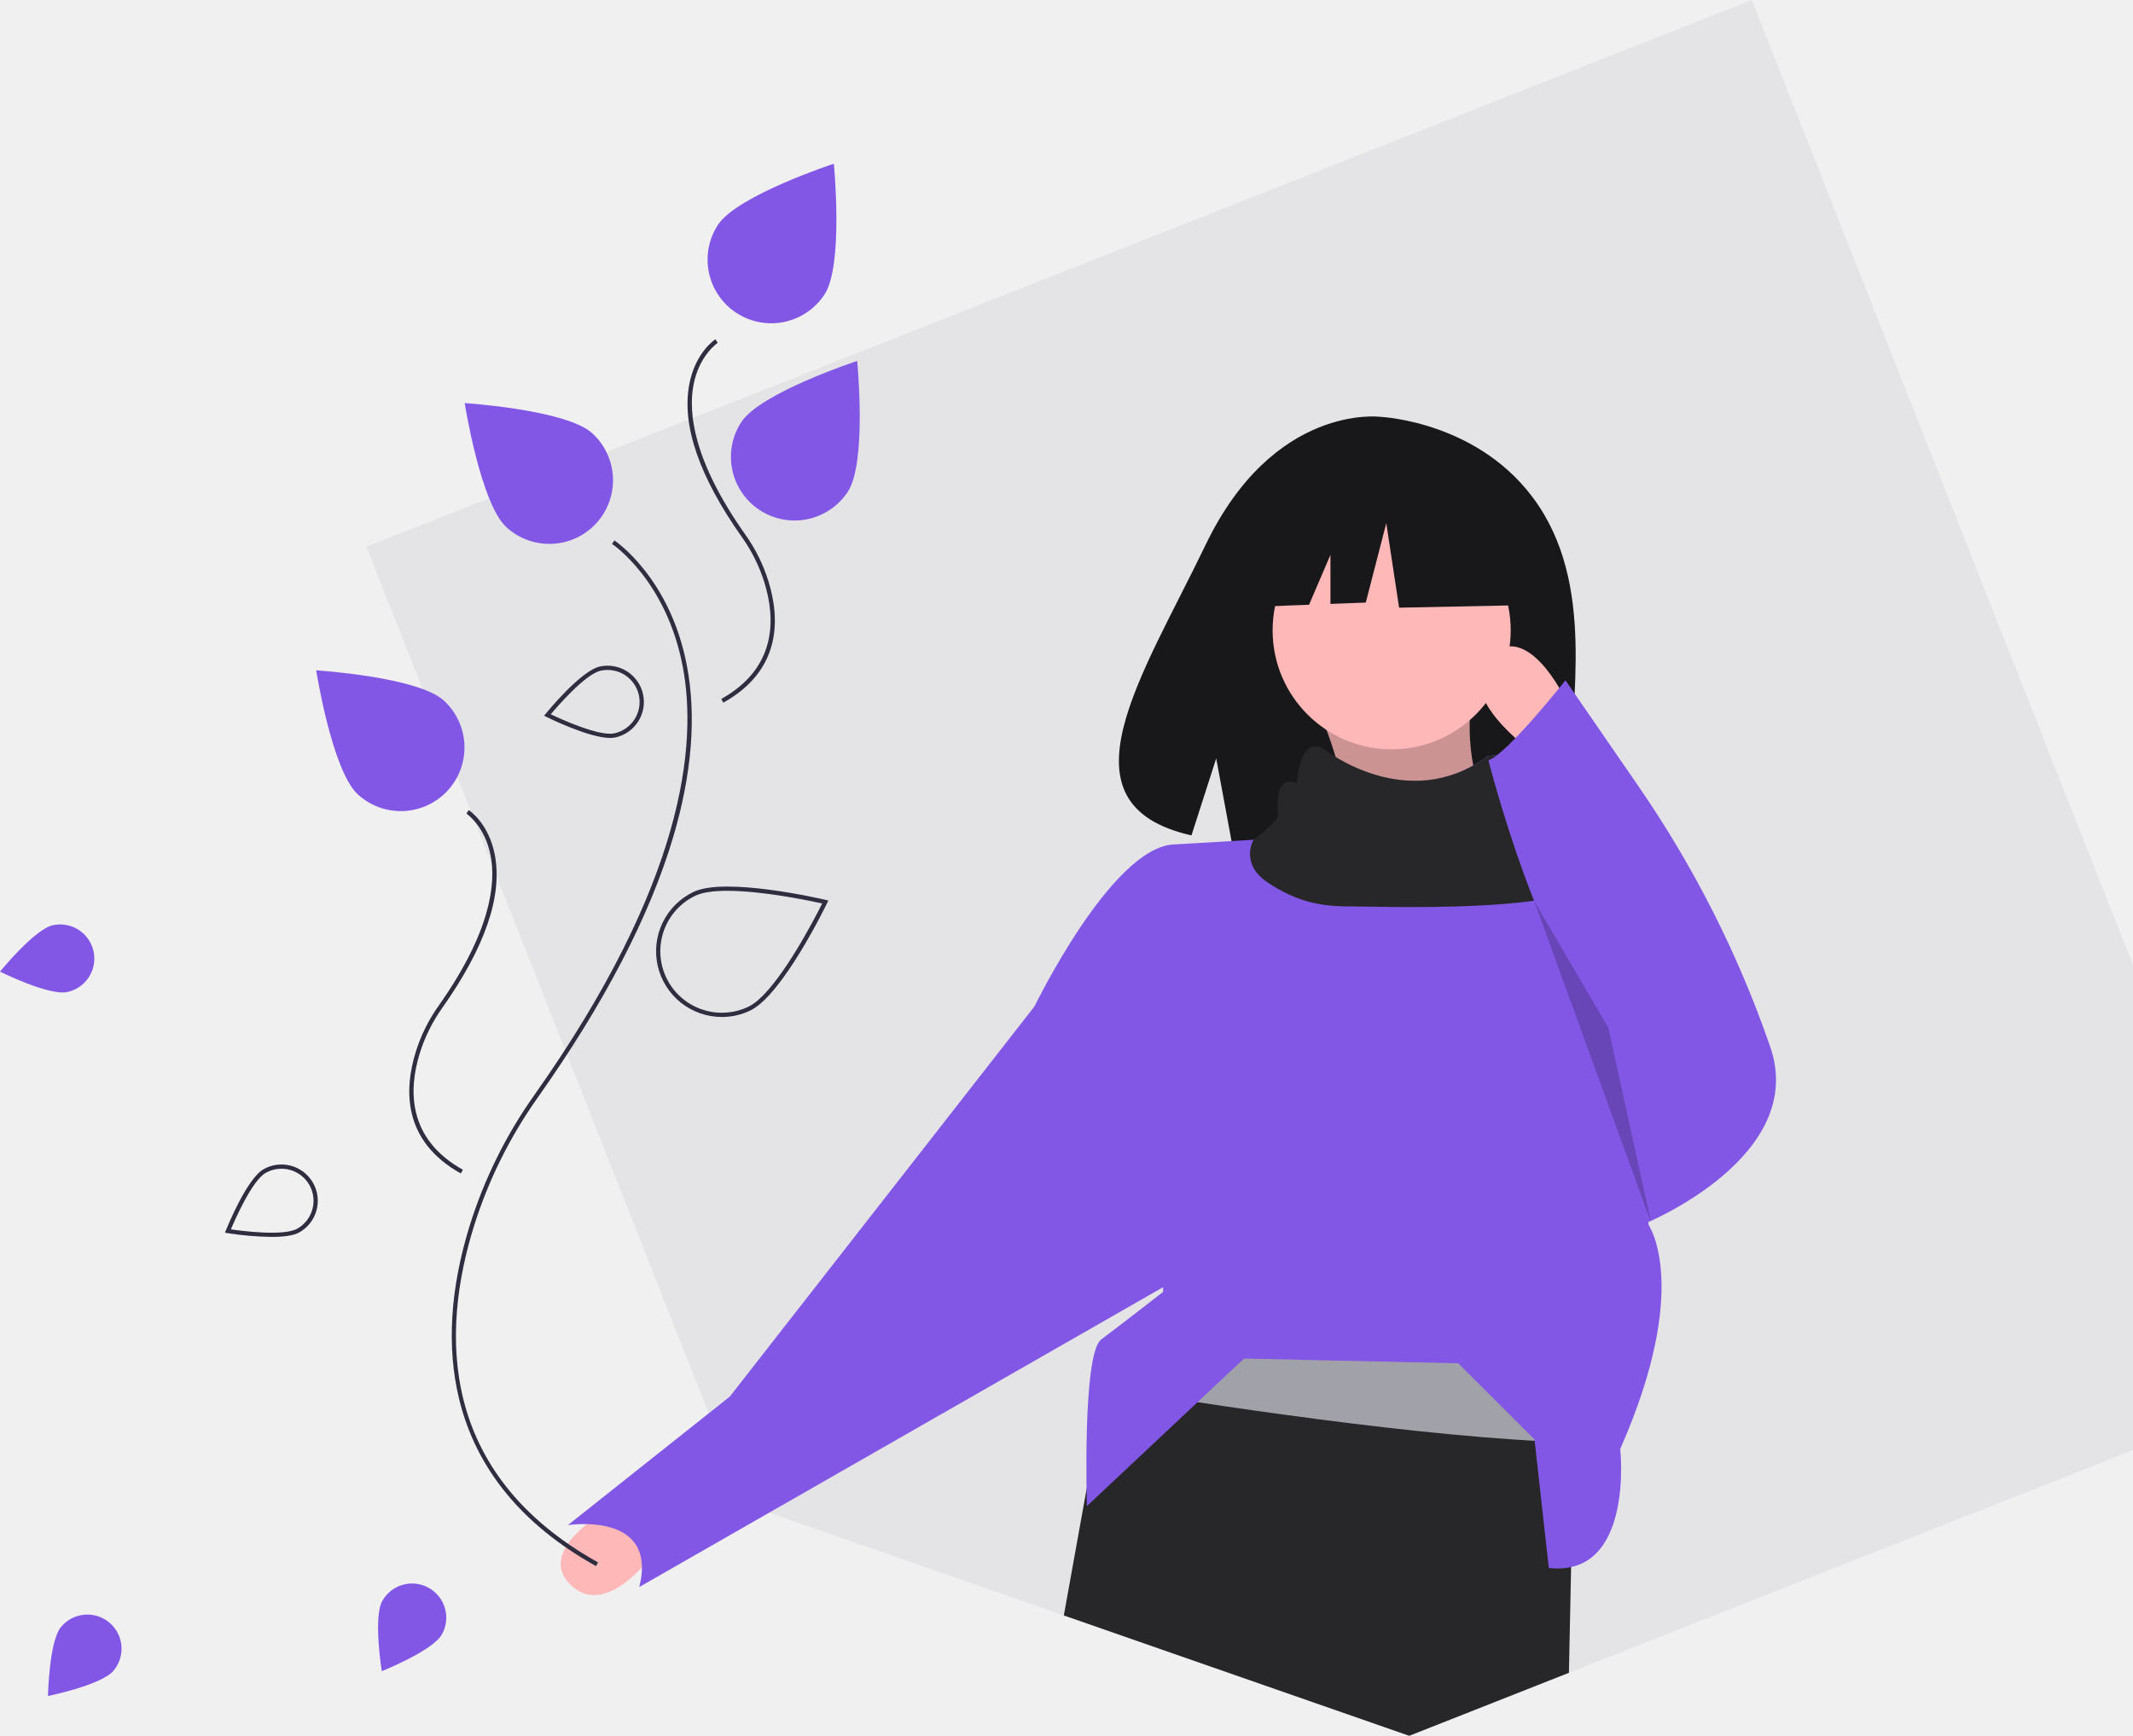
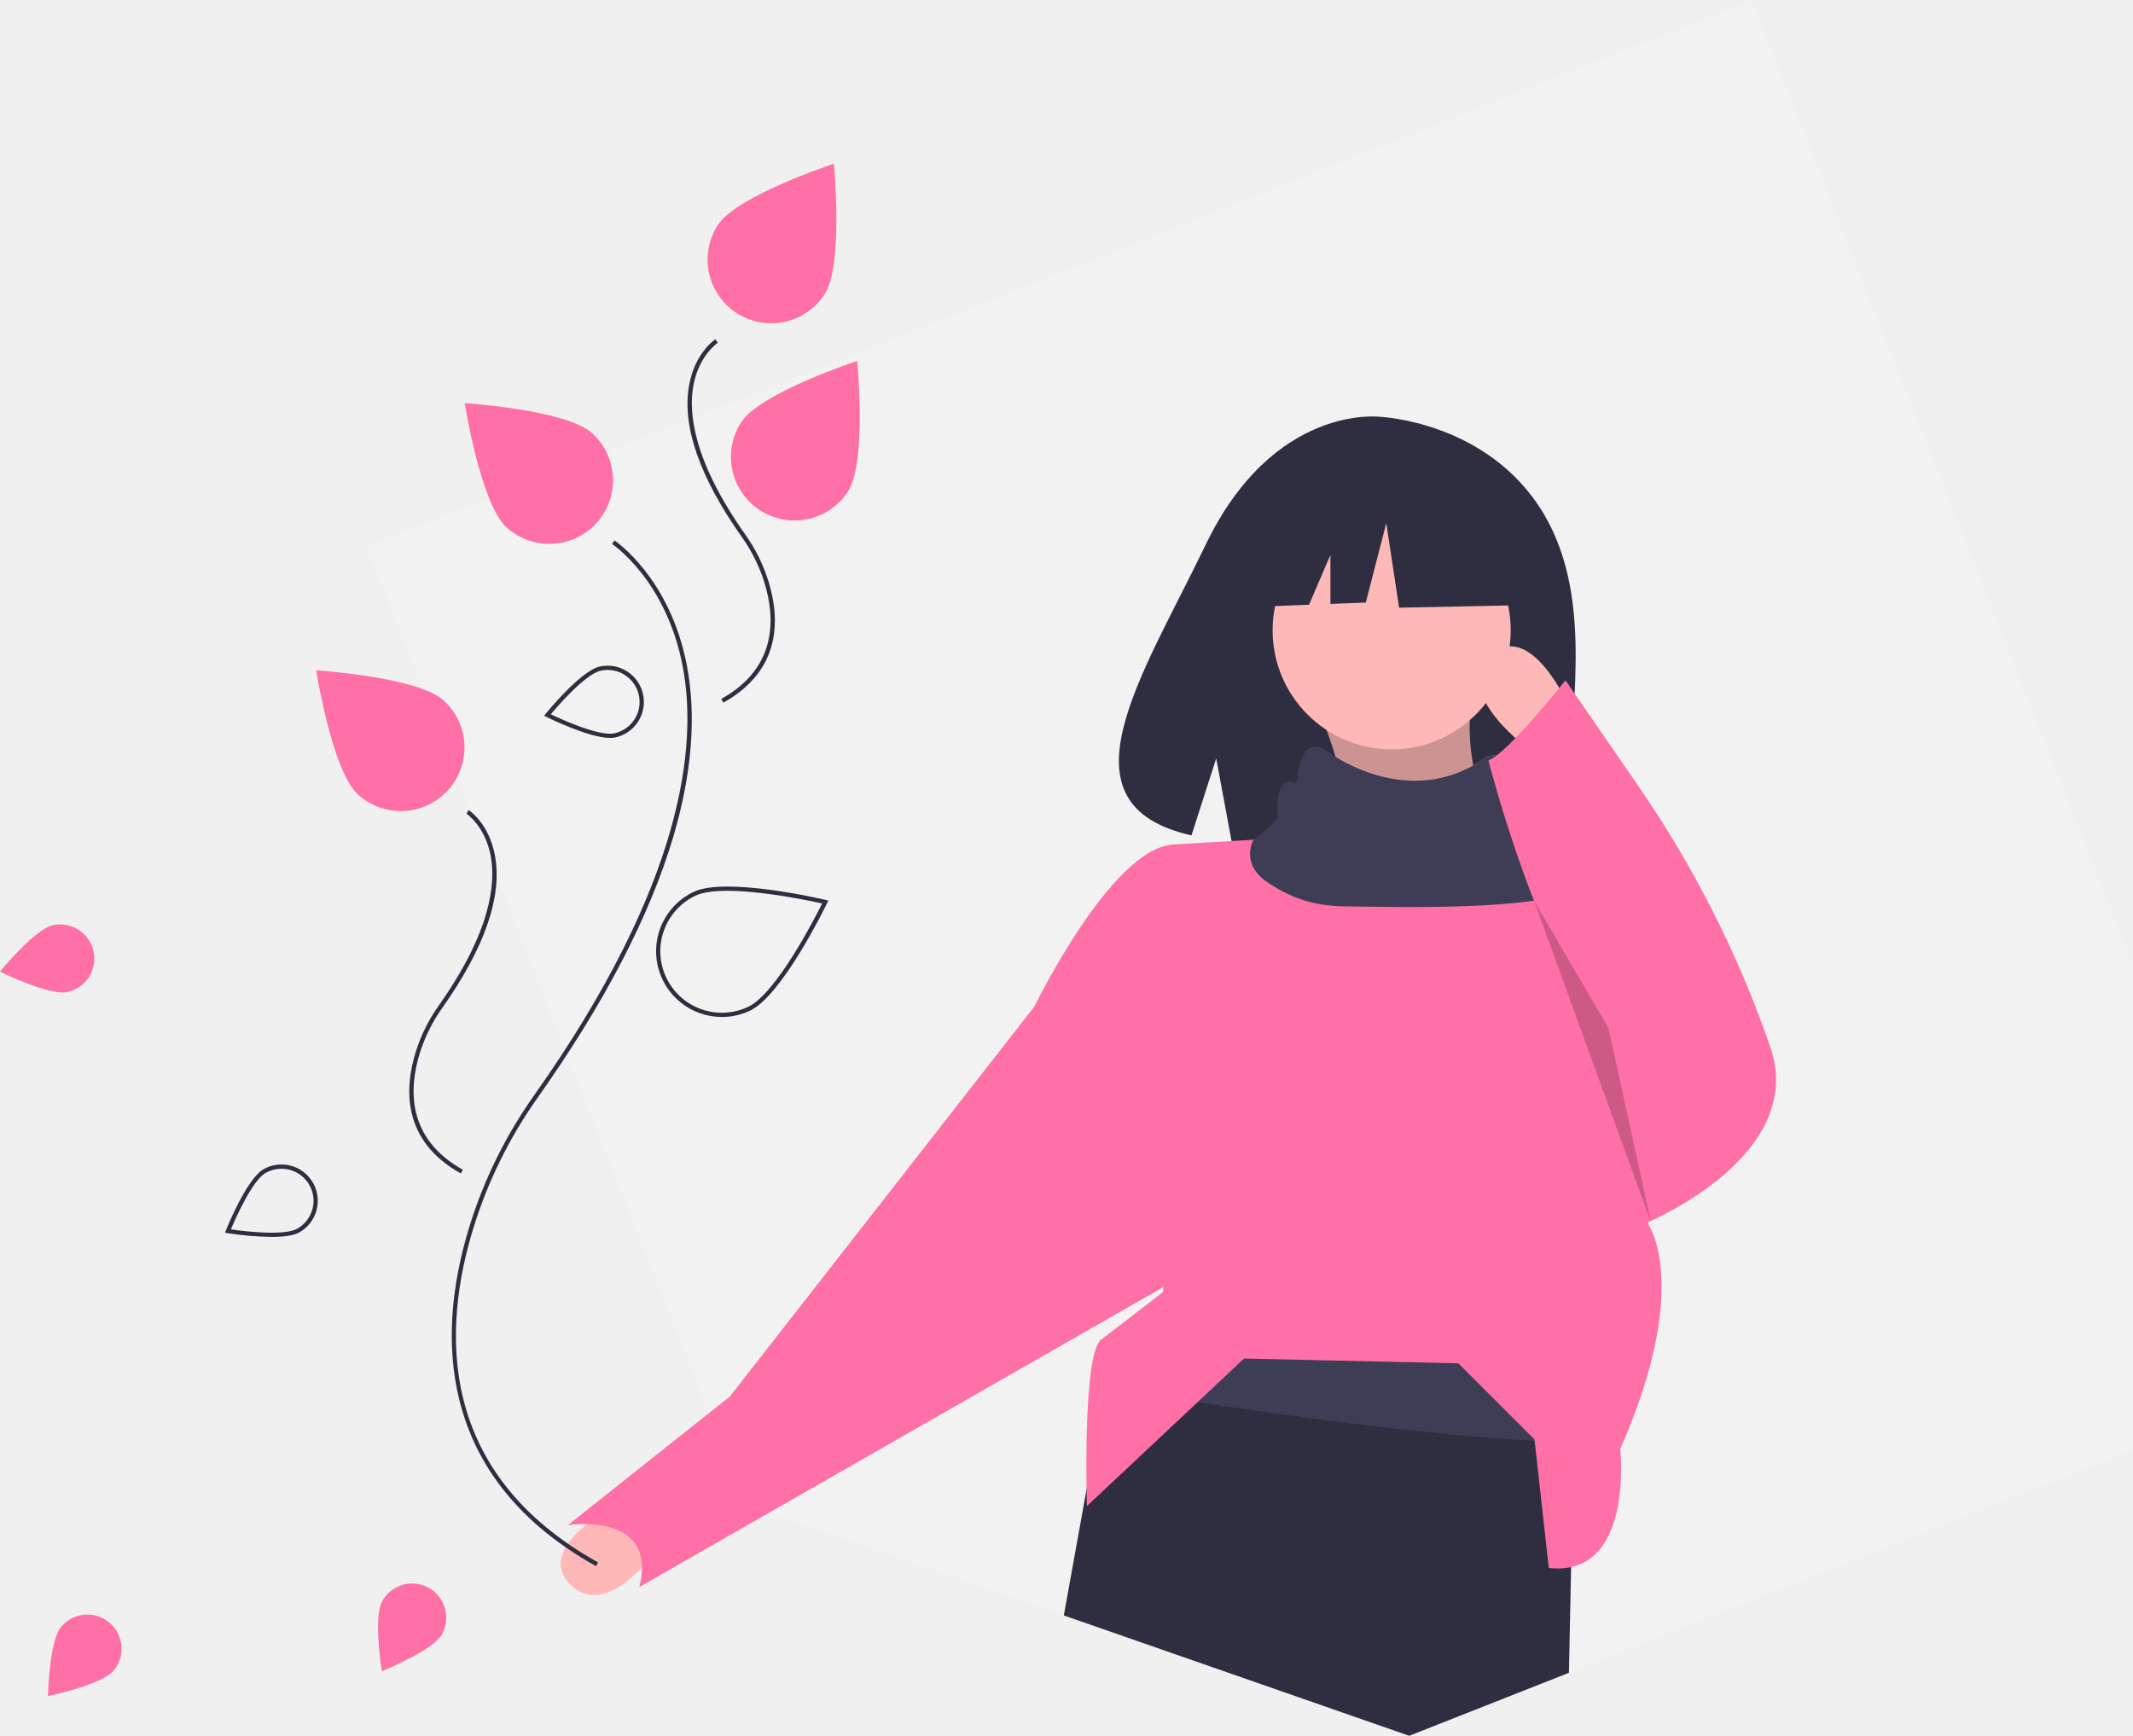
<svg xmlns="http://www.w3.org/2000/svg" width="489" height="398" viewBox="0 0 489 398" fill="none">
-   <g clip-path="url(#clip0_351_1429)">
-     <path d="M527 317.512L359.68 383.553L323.072 398L243.888 370.404L176.309 346.854L170.696 344.899L162.47 324.067L129.763 241.25L113.346 199.673L108.409 187.176L104.839 178.132L96.881 157.98L83.996 125.356L112.14 114.25L139.02 103.639L158.34 96.015L401.605 0L527 317.512Z" fill="#E4E4E7" />
-     <path d="M12.131 212.14C14.163 211.7 16.286 212.085 18.034 213.211C19.782 214.336 21.011 216.109 21.451 218.14C21.891 220.172 21.505 222.294 20.38 224.041C19.254 225.789 17.48 227.017 15.448 227.457C11.217 228.373 0 222.783 0 222.783C0 222.783 7.9 213.056 12.131 212.14Z" fill="#8257E5" />
-     <path d="M14.004 373.023C15.334 371.426 17.245 370.422 19.315 370.233C21.385 370.044 23.446 370.685 25.043 372.015C26.641 373.345 27.645 375.254 27.834 377.324C28.023 379.394 27.382 381.454 26.052 383.051C23.282 386.377 11 388.876 11 388.876C11 388.876 11.234 376.349 14.004 373.023Z" fill="#8257E5" />
-     <path d="M353.953 117.894C341.325 96.564 316.343 95.57 316.343 95.57C316.343 95.57 291.999 92.458 276.383 124.943C261.827 155.223 241.738 184.458 273.149 191.546L278.822 173.893L282.336 192.861C286.808 193.182 291.295 193.259 295.775 193.09C329.413 192.005 361.449 193.408 360.417 181.341C359.046 165.299 366.103 138.418 353.953 117.894Z" fill="#18181B" />
+   <g clip-path="url(#clip0_3_192)">
+     <path d="M527 317.512L359.68 383.553L323.072 398L243.888 370.404L176.309 346.854L170.696 344.899L162.47 324.067L129.763 241.25L113.346 199.673L108.409 187.176L104.839 178.132L96.881 157.98L83.996 125.356L112.14 114.25L139.02 103.639L158.34 96.015L401.605 0L527 317.512Z" fill="#F2F2F2" />
+     <path d="M12.131 212.14C14.163 211.7 16.286 212.085 18.034 213.211C19.782 214.336 21.011 216.109 21.451 218.14C21.891 220.172 21.505 222.294 20.38 224.041C19.254 225.789 17.48 227.017 15.448 227.457C11.217 228.373 0 222.783 0 222.783C0 222.783 7.9 213.056 12.131 212.14Z" fill="#FF70A6" />
+     <path d="M14.004 373.023C15.334 371.426 17.245 370.422 19.315 370.233C21.385 370.044 23.446 370.685 25.044 372.015C26.641 373.345 27.645 375.254 27.834 377.324C28.023 379.394 27.382 381.454 26.052 383.051C23.282 386.377 11 388.876 11 388.876C11 388.876 11.234 376.349 14.004 373.023Z" fill="#FF70A6" />
+     <path d="M353.953 117.894C341.326 96.564 316.343 95.57 316.343 95.57C316.343 95.57 291.999 92.458 276.383 124.943C261.827 155.223 241.738 184.458 273.149 191.546L278.822 173.893L282.336 192.861C286.808 193.182 291.295 193.259 295.775 193.09C329.413 192.005 361.449 193.408 360.417 181.341C359.046 165.299 366.103 138.418 353.953 117.894Z" fill="#2F2E41" />
    <path d="M302.123 162.536C306.474 172.157 309.218 183.627 310.856 196.366L345.789 194.184C337.758 182.807 335.091 169.748 338.147 154.896L302.123 162.536Z" fill="#FFB8B8" />
    <path opacity="0.2" d="M302.123 162.536C306.474 172.157 309.218 183.627 310.856 196.366L345.789 194.184C337.758 182.807 335.091 169.748 338.147 154.896L302.123 162.536Z" fill="black" />
    <path d="M140.045 345.732C140.045 345.732 121.965 355.413 131.14 363.679C140.314 371.945 152.433 352.738 152.433 352.738L140.045 345.732Z" fill="#FFB8B8" />
-     <path d="M361.072 317.502L360.79 330.729L360.186 359.307L359.681 383.553L323.072 398L243.888 370.404L249.097 341.485L253.305 318.134L255.182 307.68L350.156 294.584L361.072 317.502Z" fill="#27272A" />
-     <path d="M361.072 317.502L360.788 330.729C327.187 329.867 275.105 321.758 253.304 318.135L255.182 307.68L350.155 294.584L361.072 317.502Z" fill="#A1A1AA" />
+     <path d="M361.072 317.502L360.789 330.729L360.186 359.307L359.68 383.553L323.072 398L243.888 370.404L249.097 341.485L253.305 318.134L255.182 307.68L350.156 294.584L361.072 317.502Z" fill="#2F2E41" />
+     <path d="M361.072 317.502L360.788 330.729C327.187 329.867 275.105 321.758 253.304 318.135L255.182 307.68L350.155 294.584L361.072 317.502Z" fill="#3F3D56" />
    <path d="M319.043 171.812C334.116 171.812 346.335 159.597 346.335 144.529C346.335 129.461 334.116 117.246 319.043 117.246C303.971 117.246 291.752 129.461 291.752 144.529C291.752 159.597 303.971 171.812 319.043 171.812Z" fill="#FFB8B8" />
-     <path d="M371.443 332.235C371.443 332.235 374.718 361.7 355.068 359.518L351.793 330.052L334.326 312.591L285.202 311.5L249.178 345.33C249.178 345.33 248.086 310.408 252.453 307.135C256.819 303.861 266.644 296.221 266.644 296.221V290.765L237.17 230.743C237.17 230.743 254.636 194.729 268.828 193.638L287.386 192.547C287.386 192.547 293.936 189.273 293.936 188.181C293.936 187.09 292.844 178.36 298.302 180.542C298.302 180.542 298.793 169.345 304.546 172.761C304.546 172.761 322.657 186.948 341.04 173.383C341.04 173.383 349.61 171.812 348.518 176.177C347.426 180.542 348.518 183.816 350.701 183.816C352.885 183.816 362.709 187.09 362.709 189.273C362.709 189.742 363.419 194.26 364.532 201.059V201.07C368.582 225.853 377.992 280.943 377.992 280.943C377.992 280.943 387.817 295.13 371.443 332.235Z" fill="#8257E5" />
-     <path d="M244.811 225.286L237.17 230.743L167.304 320.23L130.188 349.696C130.188 349.696 150.93 346.422 146.563 363.883L274.286 290.765L244.811 225.286Z" fill="#8257E5" />
-     <path d="M364.532 201.059V201.07C363.081 209.604 315.768 207.825 309.219 207.825C302.669 207.825 297.21 206.734 290.661 202.368C284.111 198.003 287.386 192.547 287.386 192.547C287.386 192.547 292.963 188.3 292.963 187.209C292.963 186.118 291.871 177.387 297.329 179.57C297.329 179.57 297.82 168.373 303.573 171.789C303.573 171.789 322.657 186.948 341.04 173.383C341.04 173.383 349.61 171.812 348.518 176.177C347.426 180.542 348.518 183.816 350.701 183.816C352.885 183.816 362.709 187.09 362.709 189.273C362.709 189.742 363.419 194.26 364.532 201.059Z" fill="#27272A" />
+     <path d="M371.443 332.235C371.443 332.235 374.717 361.7 355.068 359.518L351.793 330.052L334.326 312.591L285.202 311.5L249.178 345.33C249.178 345.33 248.086 310.408 252.453 307.135C256.819 303.861 266.644 296.221 266.644 296.221V290.765L237.17 230.743C237.17 230.743 254.636 194.729 268.828 193.638L287.386 192.547C287.386 192.547 293.935 189.273 293.935 188.181C293.935 187.09 292.844 178.36 298.302 180.542C298.302 180.542 298.793 169.345 304.546 172.761C304.546 172.761 322.657 186.948 341.04 173.383C341.04 173.383 349.61 171.812 348.518 176.177C347.426 180.542 348.518 183.816 350.701 183.816C352.885 183.816 362.709 187.09 362.709 189.273C362.709 189.742 363.419 194.26 364.532 201.059V201.07C368.582 225.853 377.992 280.943 377.992 280.943C377.992 280.943 387.817 295.13 371.443 332.235Z" fill="#FF70A6" />
+     <path d="M244.811 225.286L237.17 230.743L167.304 320.23L130.188 349.696C130.188 349.696 150.93 346.422 146.563 363.883L274.286 290.765L244.811 225.286Z" fill="#FF70A6" />
+     <path d="M364.532 201.059V201.07C363.081 209.604 315.769 207.825 309.219 207.825C302.669 207.825 297.21 206.734 290.661 202.368C284.111 198.003 287.386 192.547 287.386 192.547C287.386 192.547 292.963 188.3 292.963 187.209C292.963 186.118 291.871 177.387 297.329 179.57C297.329 179.57 297.82 168.373 303.573 171.789C303.573 171.789 322.657 186.948 341.04 173.383C341.04 173.383 349.61 171.812 348.518 176.177C347.426 180.542 348.518 183.816 350.701 183.816C352.885 183.816 362.709 187.09 362.709 189.273C362.709 189.742 363.419 194.26 364.532 201.059Z" fill="#3F3D56" />
    <path d="M358.889 160.353C358.889 160.353 350.155 141.801 341.422 150.531C332.689 159.262 351.247 172.357 351.247 172.357L358.889 160.353Z" fill="#FFB8B8" />
-     <path d="M358.889 155.988C358.889 155.988 345.403 173.025 341.229 174.328C341.229 174.328 353.43 222.558 368.713 235.653L377.447 280.397C377.447 280.397 414.563 265.119 405.829 240.019C405.742 239.768 405.655 239.518 405.569 239.27C398.277 218.367 388.213 198.536 375.647 180.308L358.889 155.988Z" fill="#8257E5" />
+     <path d="M358.889 155.988C358.889 155.988 345.403 173.025 341.229 174.328C341.229 174.328 353.43 222.558 368.713 235.653L377.447 280.397C377.447 280.397 414.563 265.119 405.829 240.019C405.742 239.768 405.655 239.518 405.569 239.27C398.277 218.367 388.213 198.536 375.647 180.308L358.889 155.988Z" fill="#FF70A6" />
    <path opacity="0.2" d="M351.682 206.519L378.538 280.397L368.713 235.653L351.682 206.519Z" fill="black" />
-     <path d="M348.37 115.838L323.689 102.913L289.605 108.201L282.553 139.337L300.107 138.662L305.011 127.223V138.473L313.111 138.161L317.812 119.95L320.751 139.337L349.545 138.749L348.37 115.838Z" fill="#18181B" />
-     <path d="M136.634 359.091C119.668 349.636 109.105 336.727 105.241 320.723C102.371 308.841 103.196 295.47 107.691 280.981C111.024 270.299 116.021 260.209 122.498 251.083C156.858 202.462 159.959 170.781 156.51 152.765C152.728 133.011 140.443 124.807 140.319 124.727L140.849 123.912C140.976 123.994 153.586 132.389 157.458 152.543C159.69 164.163 158.64 177.412 154.336 191.922C148.98 209.981 138.535 230.075 123.292 251.644C116.874 260.687 111.923 270.685 108.62 281.269C101.247 305.032 100.204 337.675 137.108 358.242L136.634 359.091Z" fill="#2F2E41" />
+     <path d="M348.37 115.838L323.689 102.913L289.605 108.201L282.553 139.337L300.107 138.662L305.011 127.223V138.473L313.111 138.161L317.812 119.95L320.751 139.337L349.545 138.749L348.37 115.838Z" fill="#2F2E41" />
+     <path d="M136.634 359.091C119.667 349.636 109.105 336.727 105.241 320.723C102.371 308.841 103.196 295.47 107.691 280.981C111.024 270.299 116.021 260.209 122.497 251.083C156.857 202.462 159.959 170.781 156.51 152.765C152.728 133.011 140.443 124.807 140.319 124.727L140.849 123.912C140.976 123.994 153.586 132.389 157.458 152.543C159.69 164.163 158.64 177.412 154.336 191.922C148.98 209.981 138.535 230.075 123.292 251.644C116.874 260.687 111.923 270.685 108.62 281.269C101.247 305.032 100.204 337.675 137.107 358.242L136.634 359.091Z" fill="#2F2E41" />
    <path d="M105.647 269.062C92.271 261.608 92.644 249.795 95.311 241.198C96.494 237.406 98.268 233.825 100.567 230.585C112.604 213.552 113.692 202.487 112.485 196.204C111.174 189.381 106.968 186.58 106.926 186.552L107.456 185.737C107.643 185.858 112.052 188.795 113.44 196.02C115.248 205.429 111.184 217.247 101.361 231.146C99.121 234.302 97.393 237.792 96.24 241.486C93.679 249.74 93.314 261.076 106.12 268.213L105.647 269.062Z" fill="#2F2E41" />
    <path d="M165.825 161.11L165.352 160.26C178.158 153.124 177.793 141.787 175.232 133.533C174.079 129.839 172.351 126.35 170.111 123.194C160.288 109.294 156.225 97.476 158.032 88.068C159.42 80.842 163.829 77.906 164.016 77.784L164.547 78.599C164.505 78.627 160.278 81.465 158.98 88.289C157.786 94.569 158.886 105.625 170.906 122.632C173.204 125.872 174.978 129.453 176.161 133.245C178.829 141.842 179.201 153.655 165.825 161.11Z" fill="#2F2E41" />
-     <path d="M194.384 112.724C193.337 114.329 191.984 115.713 190.402 116.795C188.821 117.878 187.041 118.638 185.165 119.033C183.29 119.428 181.355 119.449 179.471 119.096C177.587 118.743 175.791 118.023 174.185 116.976C172.58 115.929 171.197 114.576 170.114 112.994C169.032 111.412 168.272 109.633 167.878 107.758C167.484 105.883 167.463 103.948 167.817 102.065C168.171 100.182 168.892 98.386 169.94 96.782C174.344 90.034 196.514 82.761 196.514 82.761C196.514 82.761 198.787 105.976 194.384 112.724Z" fill="#8257E5" />
-     <path d="M189.033 67.501C187.986 69.106 186.633 70.489 185.052 71.572C183.47 72.654 181.69 73.415 179.815 73.809C177.939 74.204 176.004 74.226 174.12 73.873C172.236 73.52 170.44 72.799 168.835 71.752C167.229 70.705 165.846 69.352 164.764 67.771C163.682 66.189 162.922 64.41 162.527 62.535C162.133 60.659 162.112 58.725 162.466 56.842C162.82 54.958 163.541 53.163 164.589 51.559C168.993 44.811 191.163 37.537 191.163 37.537C191.163 37.537 193.436 60.753 189.033 67.501Z" fill="#8257E5" />
+     <path d="M194.384 112.724C193.337 114.329 191.984 115.713 190.402 116.795C188.821 117.878 187.041 118.638 185.165 119.033C183.29 119.428 181.355 119.449 179.471 119.096C177.587 118.743 175.791 118.023 174.185 116.976C172.58 115.929 171.197 114.576 170.114 112.994C169.032 111.412 168.272 109.633 167.878 107.758C167.484 105.883 167.463 103.948 167.817 102.065C168.171 100.182 168.892 98.386 169.94 96.782C174.344 90.034 196.514 82.761 196.514 82.761C196.514 82.761 198.787 105.976 194.384 112.724Z" fill="#FF70A6" />
+     <path d="M189.033 67.501C187.986 69.106 186.633 70.489 185.052 71.572C183.47 72.654 181.69 73.415 179.815 73.809C177.939 74.204 176.004 74.226 174.12 73.873C172.236 73.52 170.44 72.799 168.835 71.752C167.229 70.705 165.846 69.352 164.764 67.771C163.682 66.189 162.922 64.41 162.527 62.535C162.133 60.659 162.112 58.725 162.466 56.842C162.82 54.958 163.542 53.163 164.589 51.559C168.993 44.811 191.163 37.537 191.163 37.537C191.163 37.537 193.437 60.753 189.033 67.501Z" fill="#FF70A6" />
    <path d="M165.513 233.182C162.089 233.188 158.766 232.028 156.089 229.895C153.412 227.761 151.541 224.781 150.783 221.443C150.026 218.105 150.427 214.609 151.921 211.53C153.415 208.45 155.913 205.971 159.004 204.499C166.349 201 188.379 206.122 189.314 206.342L189.905 206.481L189.64 207.027C189.222 207.891 179.32 228.219 171.974 231.718C169.956 232.682 167.749 233.182 165.513 233.182ZM166.74 204.253C163.752 204.253 161.133 204.562 159.422 205.377C156.045 206.986 153.445 209.87 152.194 213.395C150.943 216.919 151.145 220.797 152.754 224.173C154.362 227.55 157.247 230.149 160.773 231.399C164.299 232.65 168.178 232.449 171.555 230.84C177.946 227.797 186.833 210.476 188.493 207.153C185.837 206.564 174.91 204.253 166.74 204.253Z" fill="#2F2E41" />
-     <path d="M135.775 99.339C137.191 100.63 138.339 102.187 139.153 103.921C139.968 105.656 140.432 107.533 140.52 109.447C140.609 111.361 140.319 113.273 139.668 115.075C139.017 116.877 138.017 118.533 136.726 119.948C135.435 121.364 133.878 122.511 132.143 123.325C130.408 124.139 128.53 124.604 126.615 124.692C124.701 124.78 122.788 124.491 120.986 123.84C119.183 123.189 117.527 122.19 116.111 120.899C110.156 115.47 106.534 92.427 106.534 92.427C106.534 92.427 129.82 93.911 135.775 99.339Z" fill="#8257E5" />
-     <path d="M101.726 160.61C104.585 163.217 106.292 166.852 106.471 170.717C106.649 174.582 105.284 178.36 102.676 181.219C100.069 184.078 96.432 185.784 92.566 185.962C88.7 186.141 84.921 184.776 82.061 182.169C76.106 176.741 72.484 153.697 72.484 153.697C72.484 153.697 95.77 155.181 101.726 160.61Z" fill="#8257E5" />
+     <path d="M135.775 99.339C137.191 100.63 138.339 102.187 139.153 103.921C139.967 105.656 140.432 107.533 140.52 109.447C140.609 111.361 140.319 113.273 139.668 115.075C139.017 116.877 138.017 118.533 136.726 119.948C135.435 121.364 133.877 122.511 132.143 123.325C130.408 124.139 128.53 124.604 126.615 124.692C124.701 124.78 122.788 124.491 120.986 123.84C119.183 123.189 117.527 122.19 116.111 120.899C110.156 115.47 106.534 92.427 106.534 92.427C106.534 92.427 129.82 93.911 135.775 99.339Z" fill="#FF70A6" />
+     <path d="M101.726 160.61C104.585 163.217 106.292 166.852 106.471 170.717C106.649 174.582 105.284 178.36 102.677 181.219C100.069 184.078 96.432 185.784 92.566 185.962C88.7 186.141 84.921 184.776 82.061 182.169C76.106 176.741 72.484 153.697 72.484 153.697C72.484 153.697 95.77 155.181 101.726 160.61Z" fill="#FF70A6" />
    <path d="M139.892 169.203C135.021 169.203 125.707 164.592 125.28 164.379L124.737 164.108L125.12 163.637C125.447 163.235 133.177 153.767 137.525 152.825C139.683 152.358 141.939 152.767 143.795 153.963C145.651 155.158 146.956 157.041 147.423 159.198C147.891 161.356 147.481 163.61 146.286 165.466C145.09 167.322 143.206 168.626 141.048 169.093C140.668 169.17 140.28 169.207 139.892 169.203ZM126.268 163.777C128.562 164.871 137.348 168.9 140.843 168.143C142.747 167.729 144.41 166.576 145.464 164.938C146.519 163.3 146.88 161.309 146.468 159.405C146.055 157.501 144.903 155.838 143.265 154.783C141.627 153.727 139.636 153.365 137.731 153.776C134.235 154.533 127.904 161.832 126.268 163.777Z" fill="#2F2E41" />
-     <path d="M87.653 367.051C88.678 365.243 90.378 363.917 92.381 363.363C94.383 362.809 96.524 363.072 98.333 364.095C100.141 365.118 101.469 366.817 102.025 368.819C102.581 370.82 102.319 372.96 101.297 374.769C99.165 378.536 87.526 383.185 87.526 383.185C87.526 383.185 85.521 370.817 87.653 367.051Z" fill="#8257E5" />
+     <path d="M87.653 367.051C88.678 365.243 90.378 363.917 92.381 363.363C94.383 362.809 96.524 363.072 98.333 364.095C100.141 365.118 101.469 366.817 102.025 368.819C102.581 370.82 102.319 372.96 101.297 374.769C99.165 378.536 87.526 383.185 87.526 383.185C87.526 383.185 85.521 370.817 87.653 367.051Z" fill="#FF70A6" />
    <path d="M62.193 283.613C58.836 283.559 55.486 283.27 52.169 282.749L51.57 282.651L51.796 282.088C51.988 281.607 56.559 270.271 60.432 268.082C61.384 267.544 62.432 267.199 63.517 267.066C64.602 266.933 65.703 267.016 66.756 267.308C67.81 267.6 68.795 268.097 69.656 268.77C70.518 269.443 71.238 270.279 71.776 271.231C72.314 272.182 72.659 273.23 72.792 274.315C72.925 275.4 72.843 276.5 72.55 277.553C72.258 278.606 71.761 279.591 71.088 280.452C70.414 281.313 69.578 282.033 68.626 282.571C67.235 283.358 64.785 283.613 62.193 283.613ZM52.934 281.88C55.449 282.245 65.034 283.484 68.147 281.725C69.845 280.766 71.092 279.171 71.613 277.293C72.135 275.415 71.889 273.406 70.929 271.71C69.97 270.013 68.375 268.766 66.496 268.245C64.617 267.723 62.608 267.969 60.911 268.929C57.798 270.688 53.919 279.538 52.934 281.88Z" fill="#2F2E41" />
  </g>
  <defs>
-     <clipPath id="clip0_351_1429">
+     <clipPath id="clip0_3_192">
      <rect width="527" height="398" fill="white" />
    </clipPath>
  </defs>
</svg>
